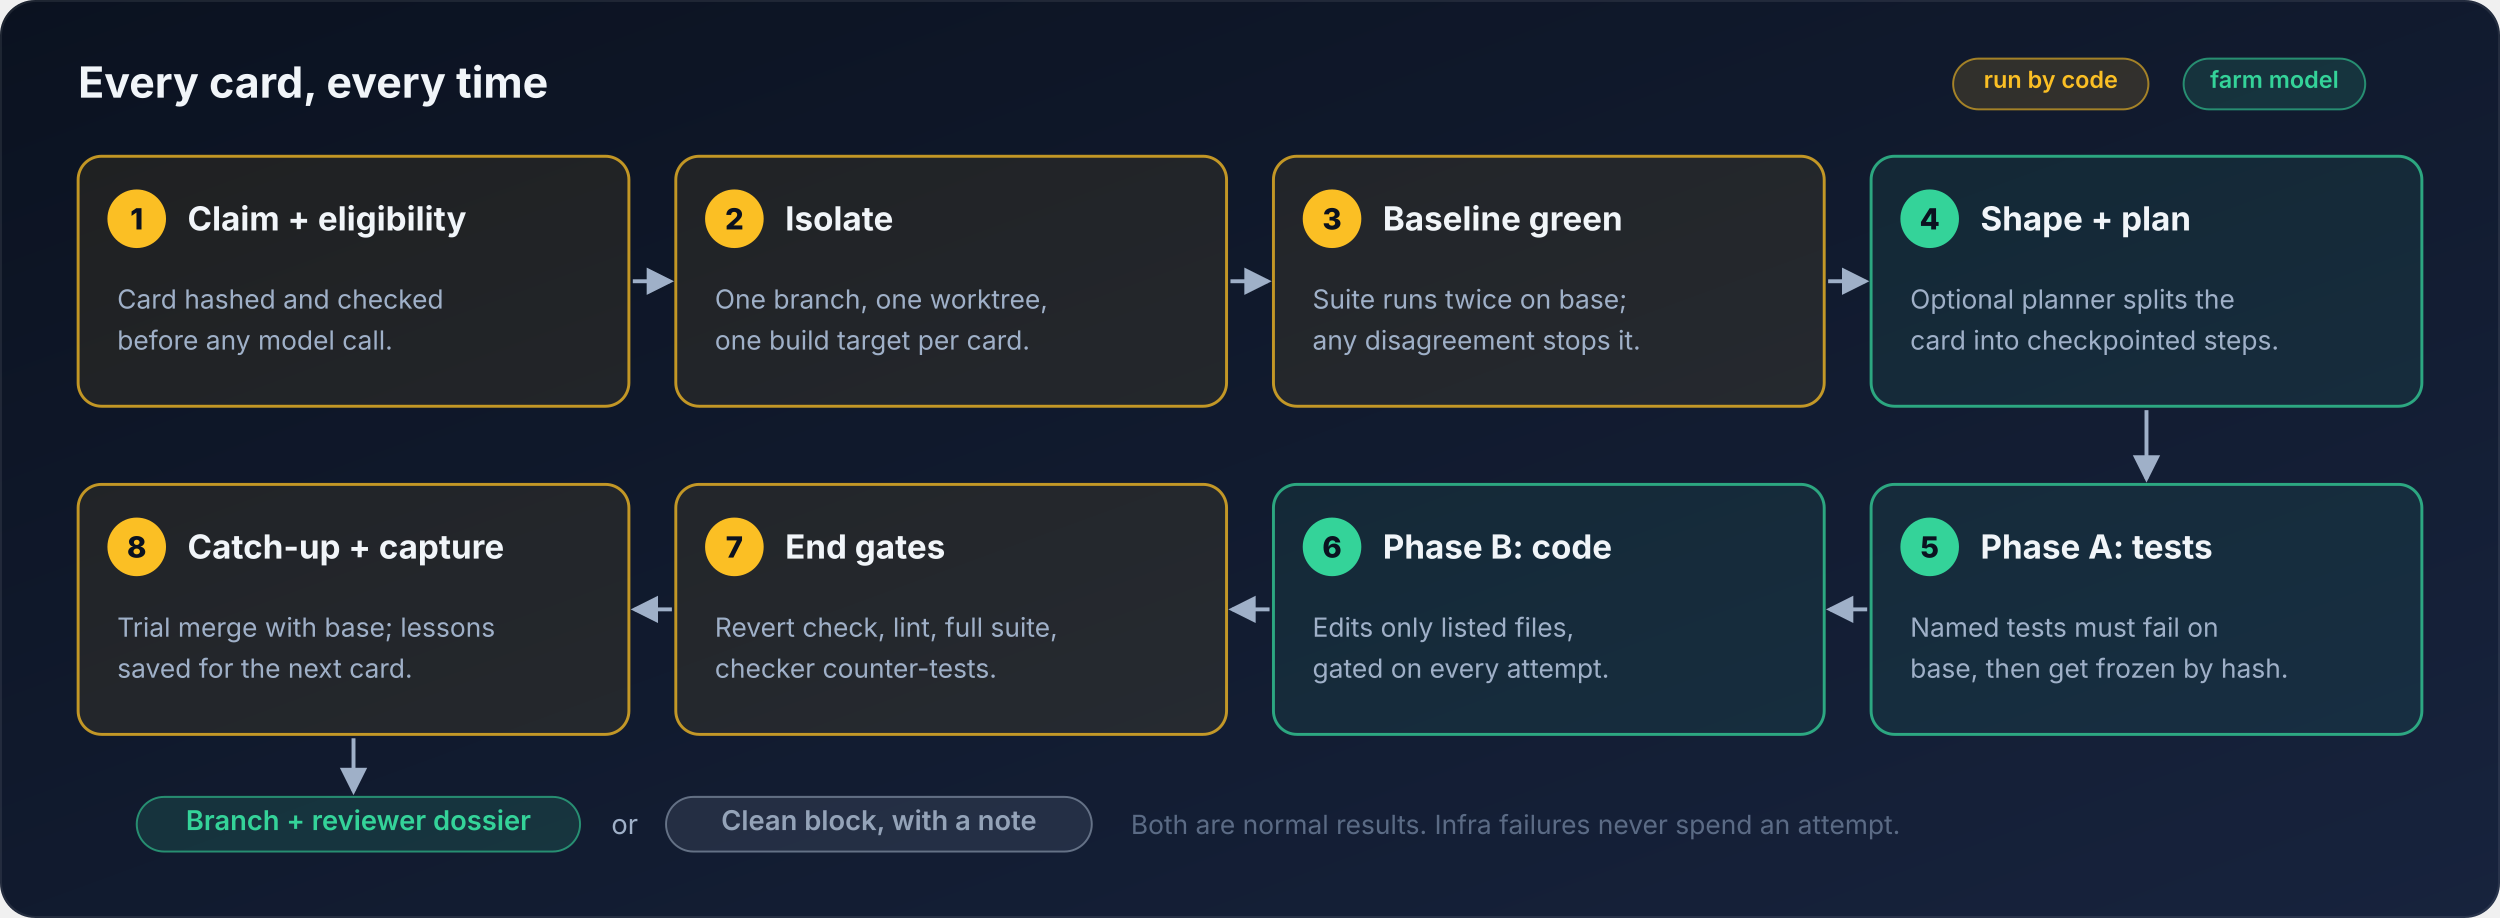
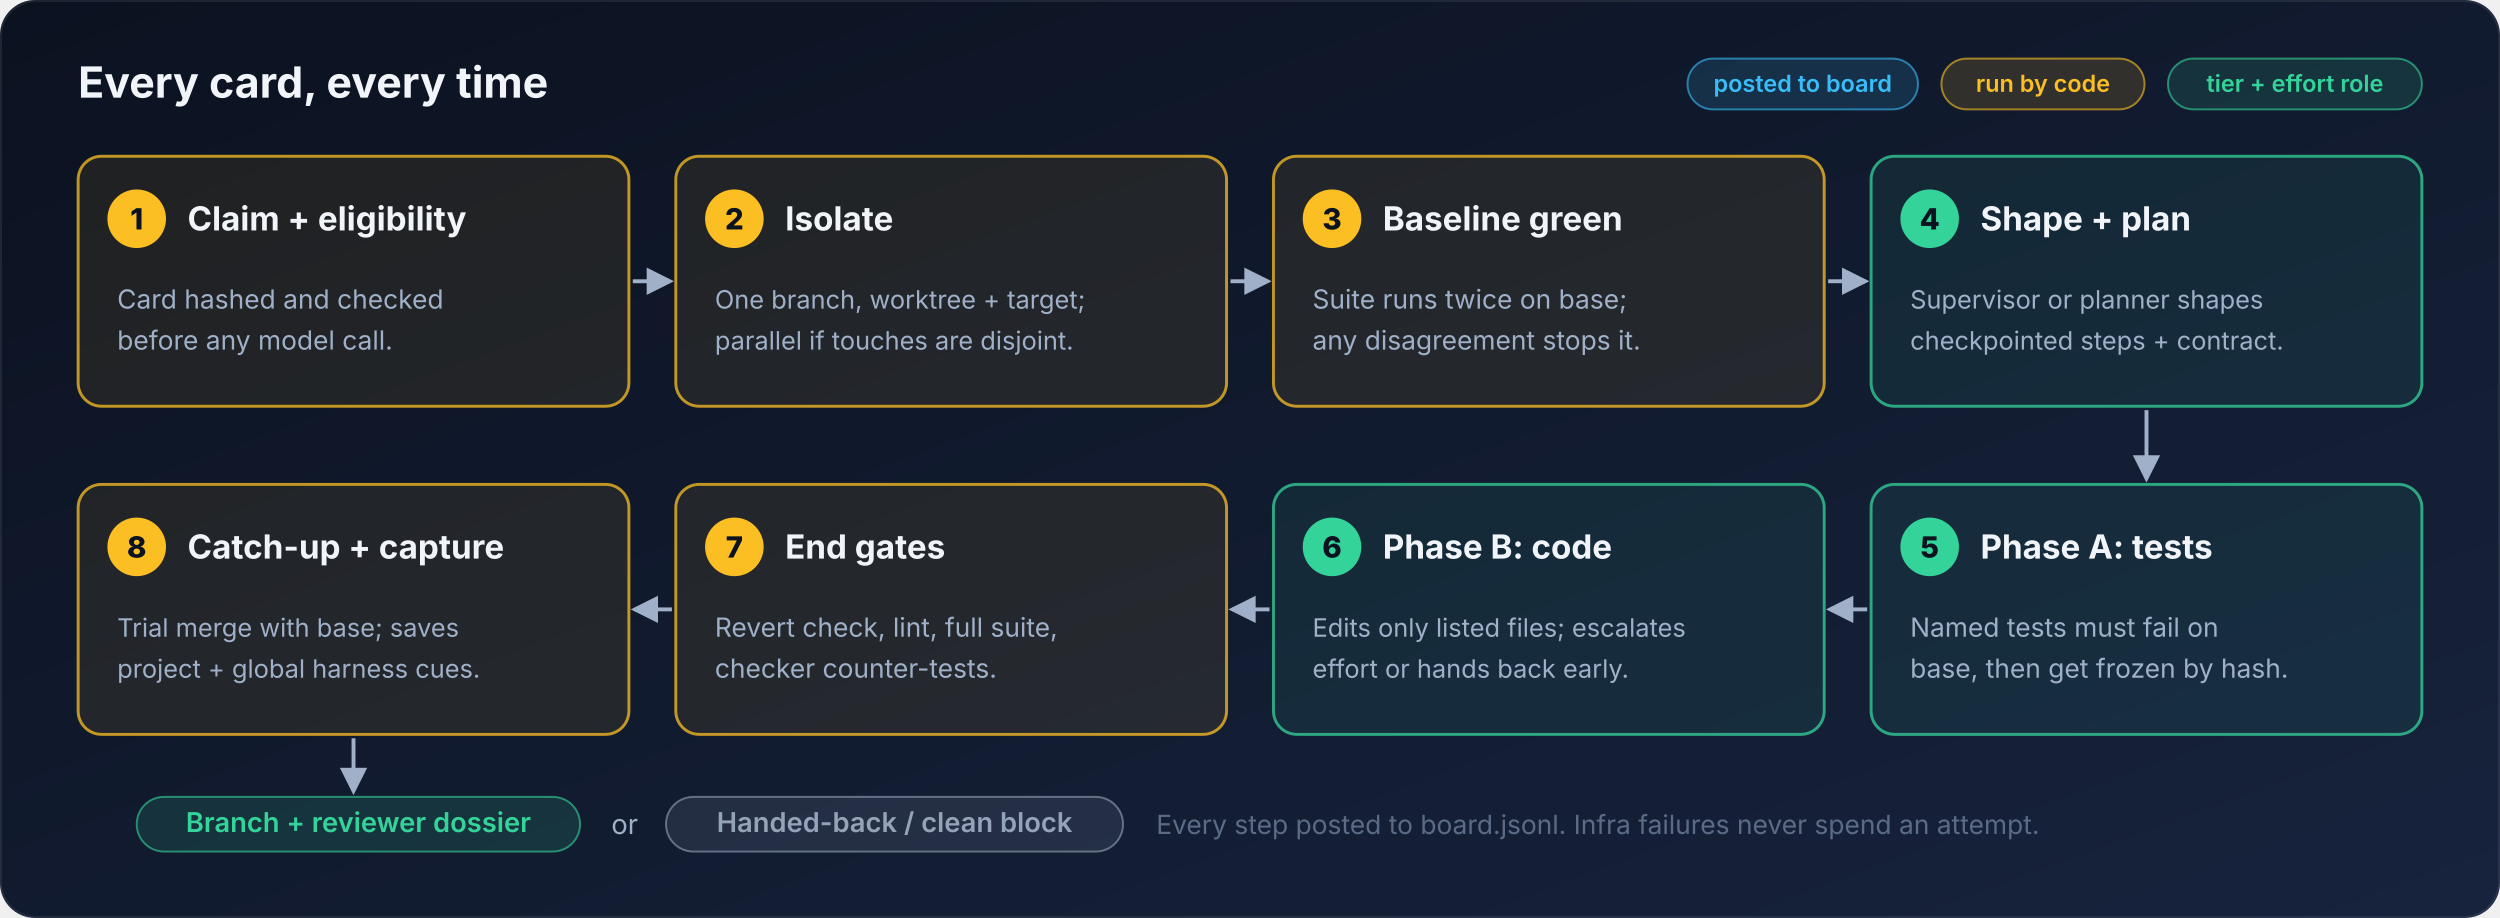
<svg xmlns="http://www.w3.org/2000/svg" width="1280" height="470" viewBox="0 0 1280 470" role="img" aria-labelledby="pipeline-t pipeline-d">
  <defs>
    <linearGradient id="bg" x1="0" y1="0" x2="1" y2="1">
      <stop offset="0" stop-color="#0b1220" />
      <stop offset="1" stop-color="#17233d" />
    </linearGradient>
    <marker id="ah" viewBox="0 0 10 10" refX="8.5" refY="5" markerWidth="7" markerHeight="7" orient="auto-start-reverse">
      <path d="M0,0 L10,5 L0,10 z" fill="#9fb0c8" />
    </marker>
  </defs>
  <rect x="0" y="0" width="1280" height="470" rx="18" fill="url(#bg)" />
  <rect x="0.5" y="0.5" width="1279" height="469" rx="18" fill="none" stroke="#ffffff" stroke-opacity="0.08" />
  <text x="40" y="50" font-family="Inter, 'Segoe UI', -apple-system, Helvetica, Arial, sans-serif" font-size="22" font-weight="700" fill="#f1f5f9" text-anchor="start">Every card, every time</text>
-   <rect x="1000" y="30" width="100" height="26" rx="13.0" fill="#fbbf24" fill-opacity="0.14" stroke="#fbbf24" stroke-opacity="0.6" />
-   <text x="1050.0" y="45" font-family="Inter, 'Segoe UI', -apple-system, Helvetica, Arial, sans-serif" font-size="12" font-weight="600" fill="#fbbf24" text-anchor="middle">run by code</text>
-   <rect x="1118" y="30" width="93" height="26" rx="13.0" fill="#34d399" fill-opacity="0.14" stroke="#34d399" stroke-opacity="0.6" />
-   <text x="1164.5" y="45" font-family="Inter, 'Segoe UI', -apple-system, Helvetica, Arial, sans-serif" font-size="12" font-weight="600" fill="#34d399" text-anchor="middle">farm model</text>
+   <rect x="864" y="30" width="118" height="26" rx="13.0" fill="#38bdf8" fill-opacity="0.14" stroke="#38bdf8" stroke-opacity="0.6" />
+   <text x="923.0" y="47" font-family="Inter, 'Segoe UI', -apple-system, Helvetica, Arial, sans-serif" font-size="12" font-weight="600" fill="#38bdf8" text-anchor="middle">posted to board</text>
+   <rect x="994" y="30" width="104" height="26" rx="13.0" fill="#fbbf24" fill-opacity="0.14" stroke="#fbbf24" stroke-opacity="0.6" />
+   <text x="1046.0" y="47" font-family="Inter, 'Segoe UI', -apple-system, Helvetica, Arial, sans-serif" font-size="12" font-weight="600" fill="#fbbf24" text-anchor="middle">run by code</text>
+   <rect x="1110" y="30" width="130" height="26" rx="13.0" fill="#34d399" fill-opacity="0.14" stroke="#34d399" stroke-opacity="0.6" />
+   <text x="1175.0" y="47" font-family="Inter, 'Segoe UI', -apple-system, Helvetica, Arial, sans-serif" font-size="12" font-weight="600" fill="#34d399" text-anchor="middle">tier + effort role</text>
  <rect x="40" y="80" width="282" height="128" rx="12" fill="#fbbf24" fill-opacity="0.08" stroke="#fbbf24" stroke-opacity="0.75" stroke-width="1.5" />
  <circle cx="70" cy="112" r="15" fill="#fbbf24" />
  <text x="70" y="117.5" font-family="Inter, 'Segoe UI', -apple-system, Helvetica, Arial, sans-serif" font-size="15" font-weight="800" fill="#0b1220" text-anchor="middle">1</text>
  <text x="96" y="118" font-family="Inter, 'Segoe UI', -apple-system, Helvetica, Arial, sans-serif" font-size="17" font-weight="700" fill="#f1f5f9" text-anchor="start">Claim + eligibility</text>
  <text x="60" y="158" font-family="Inter, 'Segoe UI', -apple-system, Helvetica, Arial, sans-serif" font-size="13.5" font-weight="400" fill="#9fb0c8" text-anchor="start">Card hashed and checked</text>
  <text x="60" y="179" font-family="Inter, 'Segoe UI', -apple-system, Helvetica, Arial, sans-serif" font-size="13.5" font-weight="400" fill="#9fb0c8" text-anchor="start">before any model call.</text>
  <rect x="346" y="80" width="282" height="128" rx="12" fill="#fbbf24" fill-opacity="0.08" stroke="#fbbf24" stroke-opacity="0.75" stroke-width="1.5" />
  <circle cx="376" cy="112" r="15" fill="#fbbf24" />
  <text x="376" y="117.5" font-family="Inter, 'Segoe UI', -apple-system, Helvetica, Arial, sans-serif" font-size="15" font-weight="800" fill="#0b1220" text-anchor="middle">2</text>
  <text x="402" y="118" font-family="Inter, 'Segoe UI', -apple-system, Helvetica, Arial, sans-serif" font-size="17" font-weight="700" fill="#f1f5f9" text-anchor="start">Isolate</text>
-   <text x="366" y="158" font-family="Inter, 'Segoe UI', -apple-system, Helvetica, Arial, sans-serif" font-size="13.5" font-weight="400" fill="#9fb0c8" text-anchor="start">One branch, one worktree,</text>
-   <text x="366" y="179" font-family="Inter, 'Segoe UI', -apple-system, Helvetica, Arial, sans-serif" font-size="13.5" font-weight="400" fill="#9fb0c8" text-anchor="start">one build target per card.</text>
+   <text x="366" y="158" font-family="Inter, 'Segoe UI', -apple-system, Helvetica, Arial, sans-serif" font-size="13" font-weight="400" fill="#9fb0c8" text-anchor="start">One branch, worktree + target;</text>
+   <text x="366" y="179" font-family="Inter, 'Segoe UI', -apple-system, Helvetica, Arial, sans-serif" font-size="13" font-weight="400" fill="#9fb0c8" text-anchor="start">parallel if touches are disjoint.</text>
  <rect x="652" y="80" width="282" height="128" rx="12" fill="#fbbf24" fill-opacity="0.08" stroke="#fbbf24" stroke-opacity="0.75" stroke-width="1.5" />
  <circle cx="682" cy="112" r="15" fill="#fbbf24" />
  <text x="682" y="117.5" font-family="Inter, 'Segoe UI', -apple-system, Helvetica, Arial, sans-serif" font-size="15" font-weight="800" fill="#0b1220" text-anchor="middle">3</text>
  <text x="708" y="118" font-family="Inter, 'Segoe UI', -apple-system, Helvetica, Arial, sans-serif" font-size="17" font-weight="700" fill="#f1f5f9" text-anchor="start">Baseline green</text>
  <text x="672" y="158" font-family="Inter, 'Segoe UI', -apple-system, Helvetica, Arial, sans-serif" font-size="13.5" font-weight="400" fill="#9fb0c8" text-anchor="start">Suite runs twice on base;</text>
  <text x="672" y="179" font-family="Inter, 'Segoe UI', -apple-system, Helvetica, Arial, sans-serif" font-size="13.5" font-weight="400" fill="#9fb0c8" text-anchor="start">any disagreement stops it.</text>
  <rect x="958" y="80" width="282" height="128" rx="12" fill="#34d399" fill-opacity="0.08" stroke="#34d399" stroke-opacity="0.75" stroke-width="1.5" />
  <circle cx="988" cy="112" r="15" fill="#34d399" />
  <text x="988" y="117.5" font-family="Inter, 'Segoe UI', -apple-system, Helvetica, Arial, sans-serif" font-size="15" font-weight="800" fill="#0b1220" text-anchor="middle">4</text>
  <text x="1014" y="118" font-family="Inter, 'Segoe UI', -apple-system, Helvetica, Arial, sans-serif" font-size="17" font-weight="700" fill="#f1f5f9" text-anchor="start">Shape + plan</text>
-   <text x="978" y="158" font-family="Inter, 'Segoe UI', -apple-system, Helvetica, Arial, sans-serif" font-size="13.5" font-weight="400" fill="#9fb0c8" text-anchor="start">Optional planner splits the</text>
-   <text x="978" y="179" font-family="Inter, 'Segoe UI', -apple-system, Helvetica, Arial, sans-serif" font-size="13.5" font-weight="400" fill="#9fb0c8" text-anchor="start">card into checkpointed steps.</text>
+   <text x="978" y="158" font-family="Inter, 'Segoe UI', -apple-system, Helvetica, Arial, sans-serif" font-size="13" font-weight="400" fill="#9fb0c8" text-anchor="start">Supervisor or planner shapes</text>
+   <text x="978" y="179" font-family="Inter, 'Segoe UI', -apple-system, Helvetica, Arial, sans-serif" font-size="13" font-weight="400" fill="#9fb0c8" text-anchor="start">checkpointed steps + contract.</text>
  <rect x="958" y="248" width="282" height="128" rx="12" fill="#34d399" fill-opacity="0.08" stroke="#34d399" stroke-opacity="0.75" stroke-width="1.5" />
  <circle cx="988" cy="280" r="15" fill="#34d399" />
  <text x="988" y="285.5" font-family="Inter, 'Segoe UI', -apple-system, Helvetica, Arial, sans-serif" font-size="15" font-weight="800" fill="#0b1220" text-anchor="middle">5</text>
  <text x="1014" y="286" font-family="Inter, 'Segoe UI', -apple-system, Helvetica, Arial, sans-serif" font-size="17" font-weight="700" fill="#f1f5f9" text-anchor="start">Phase A: tests</text>
  <text x="978" y="326" font-family="Inter, 'Segoe UI', -apple-system, Helvetica, Arial, sans-serif" font-size="13.5" font-weight="400" fill="#9fb0c8" text-anchor="start">Named tests must fail on</text>
  <text x="978" y="347" font-family="Inter, 'Segoe UI', -apple-system, Helvetica, Arial, sans-serif" font-size="13.5" font-weight="400" fill="#9fb0c8" text-anchor="start">base, then get frozen by hash.</text>
  <rect x="652" y="248" width="282" height="128" rx="12" fill="#34d399" fill-opacity="0.08" stroke="#34d399" stroke-opacity="0.75" stroke-width="1.5" />
  <circle cx="682" cy="280" r="15" fill="#34d399" />
  <text x="682" y="285.5" font-family="Inter, 'Segoe UI', -apple-system, Helvetica, Arial, sans-serif" font-size="15" font-weight="800" fill="#0b1220" text-anchor="middle">6</text>
  <text x="708" y="286" font-family="Inter, 'Segoe UI', -apple-system, Helvetica, Arial, sans-serif" font-size="17" font-weight="700" fill="#f1f5f9" text-anchor="start">Phase B: code</text>
-   <text x="672" y="326" font-family="Inter, 'Segoe UI', -apple-system, Helvetica, Arial, sans-serif" font-size="13.5" font-weight="400" fill="#9fb0c8" text-anchor="start">Edits only listed files,</text>
-   <text x="672" y="347" font-family="Inter, 'Segoe UI', -apple-system, Helvetica, Arial, sans-serif" font-size="13.5" font-weight="400" fill="#9fb0c8" text-anchor="start">gated on every attempt.</text>
+   <text x="672" y="326" font-family="Inter, 'Segoe UI', -apple-system, Helvetica, Arial, sans-serif" font-size="13" font-weight="400" fill="#9fb0c8" text-anchor="start">Edits only listed files; escalates</text>
+   <text x="672" y="347" font-family="Inter, 'Segoe UI', -apple-system, Helvetica, Arial, sans-serif" font-size="13" font-weight="400" fill="#9fb0c8" text-anchor="start">effort or hands back early.</text>
  <rect x="346" y="248" width="282" height="128" rx="12" fill="#fbbf24" fill-opacity="0.08" stroke="#fbbf24" stroke-opacity="0.75" stroke-width="1.5" />
  <circle cx="376" cy="280" r="15" fill="#fbbf24" />
  <text x="376" y="285.5" font-family="Inter, 'Segoe UI', -apple-system, Helvetica, Arial, sans-serif" font-size="15" font-weight="800" fill="#0b1220" text-anchor="middle">7</text>
  <text x="402" y="286" font-family="Inter, 'Segoe UI', -apple-system, Helvetica, Arial, sans-serif" font-size="17" font-weight="700" fill="#f1f5f9" text-anchor="start">End gates</text>
  <text x="366" y="326" font-family="Inter, 'Segoe UI', -apple-system, Helvetica, Arial, sans-serif" font-size="13.5" font-weight="400" fill="#9fb0c8" text-anchor="start">Revert check, lint, full suite,</text>
  <text x="366" y="347" font-family="Inter, 'Segoe UI', -apple-system, Helvetica, Arial, sans-serif" font-size="13.5" font-weight="400" fill="#9fb0c8" text-anchor="start">checker counter-tests.</text>
  <rect x="40" y="248" width="282" height="128" rx="12" fill="#fbbf24" fill-opacity="0.08" stroke="#fbbf24" stroke-opacity="0.75" stroke-width="1.5" />
  <circle cx="70" cy="280" r="15" fill="#fbbf24" />
  <text x="70" y="285.5" font-family="Inter, 'Segoe UI', -apple-system, Helvetica, Arial, sans-serif" font-size="15" font-weight="800" fill="#0b1220" text-anchor="middle">8</text>
  <text x="96" y="286" font-family="Inter, 'Segoe UI', -apple-system, Helvetica, Arial, sans-serif" font-size="17" font-weight="700" fill="#f1f5f9" text-anchor="start">Catch-up + capture</text>
-   <text x="60" y="326" font-family="Inter, 'Segoe UI', -apple-system, Helvetica, Arial, sans-serif" font-size="13.5" font-weight="400" fill="#9fb0c8" text-anchor="start">Trial merge with base; lessons</text>
-   <text x="60" y="347" font-family="Inter, 'Segoe UI', -apple-system, Helvetica, Arial, sans-serif" font-size="13.5" font-weight="400" fill="#9fb0c8" text-anchor="start">saved for the next card.</text>
+   <text x="60" y="326" font-family="Inter, 'Segoe UI', -apple-system, Helvetica, Arial, sans-serif" font-size="13" font-weight="400" fill="#9fb0c8" text-anchor="start">Trial merge with base; saves</text>
+   <text x="60" y="347" font-family="Inter, 'Segoe UI', -apple-system, Helvetica, Arial, sans-serif" font-size="13" font-weight="400" fill="#9fb0c8" text-anchor="start">project + global harness cues.</text>
  <line x1="324" y1="144" x2="343" y2="144" stroke="#9fb0c8" stroke-width="2" marker-end="url(#ah)" />
  <line x1="630" y1="144" x2="649" y2="144" stroke="#9fb0c8" stroke-width="2" marker-end="url(#ah)" />
  <line x1="936" y1="144" x2="955" y2="144" stroke="#9fb0c8" stroke-width="2" marker-end="url(#ah)" />
  <line x1="1099.0" y1="210" x2="1099.0" y2="245" stroke="#9fb0c8" stroke-width="2" marker-end="url(#ah)" />
  <line x1="956" y1="312" x2="937" y2="312" stroke="#9fb0c8" stroke-width="2" marker-end="url(#ah)" />
  <line x1="650" y1="312" x2="631" y2="312" stroke="#9fb0c8" stroke-width="2" marker-end="url(#ah)" />
  <line x1="344" y1="312" x2="325" y2="312" stroke="#9fb0c8" stroke-width="2" marker-end="url(#ah)" />
  <line x1="181" y1="378" x2="181" y2="405" stroke="#9fb0c8" stroke-width="2" marker-end="url(#ah)" />
  <rect x="70" y="408" width="227" height="28" rx="14.0" fill="#34d399" fill-opacity="0.14" stroke="#34d399" stroke-opacity="0.6" />
-   <text x="183.5" y="425" font-family="Inter, 'Segoe UI', -apple-system, Helvetica, Arial, sans-serif" font-size="14" font-weight="600" fill="#34d399" text-anchor="middle">Branch + reviewer dossier</text>
+   <text x="183.5" y="426" font-family="Inter, 'Segoe UI', -apple-system, Helvetica, Arial, sans-serif" font-size="14" font-weight="600" fill="#34d399" text-anchor="middle">Branch + reviewer dossier</text>
  <text x="313" y="427" font-family="Inter, 'Segoe UI', -apple-system, Helvetica, Arial, sans-serif" font-size="14" font-weight="400" fill="#9fb0c8" text-anchor="start">or</text>
-   <rect x="341" y="408" width="218" height="28" rx="14.0" fill="#94a3b8" fill-opacity="0.14" stroke="#94a3b8" stroke-opacity="0.6" />
-   <text x="450.0" y="425" font-family="Inter, 'Segoe UI', -apple-system, Helvetica, Arial, sans-serif" font-size="14" font-weight="600" fill="#94a3b8" text-anchor="middle">Clean block, with a note</text>
-   <text x="579" y="427" font-family="Inter, 'Segoe UI', -apple-system, Helvetica, Arial, sans-serif" font-size="13.5" font-weight="400" fill="#5b6b85" text-anchor="start">Both are normal results. Infra failures never spend an attempt.</text>
+   <rect x="341" y="408" width="234" height="28" rx="14.0" fill="#94a3b8" fill-opacity="0.14" stroke="#94a3b8" stroke-opacity="0.6" />
+   <text x="458.0" y="426" font-family="Inter, 'Segoe UI', -apple-system, Helvetica, Arial, sans-serif" font-size="14" font-weight="600" fill="#94a3b8" text-anchor="middle">Handed-back / clean block</text>
+   <text x="592" y="427" font-family="Inter, 'Segoe UI', -apple-system, Helvetica, Arial, sans-serif" font-size="13.5" font-weight="400" fill="#5b6b85" text-anchor="start">Every step posted to board.jsonl. Infra failures never spend an attempt.</text>
</svg>
